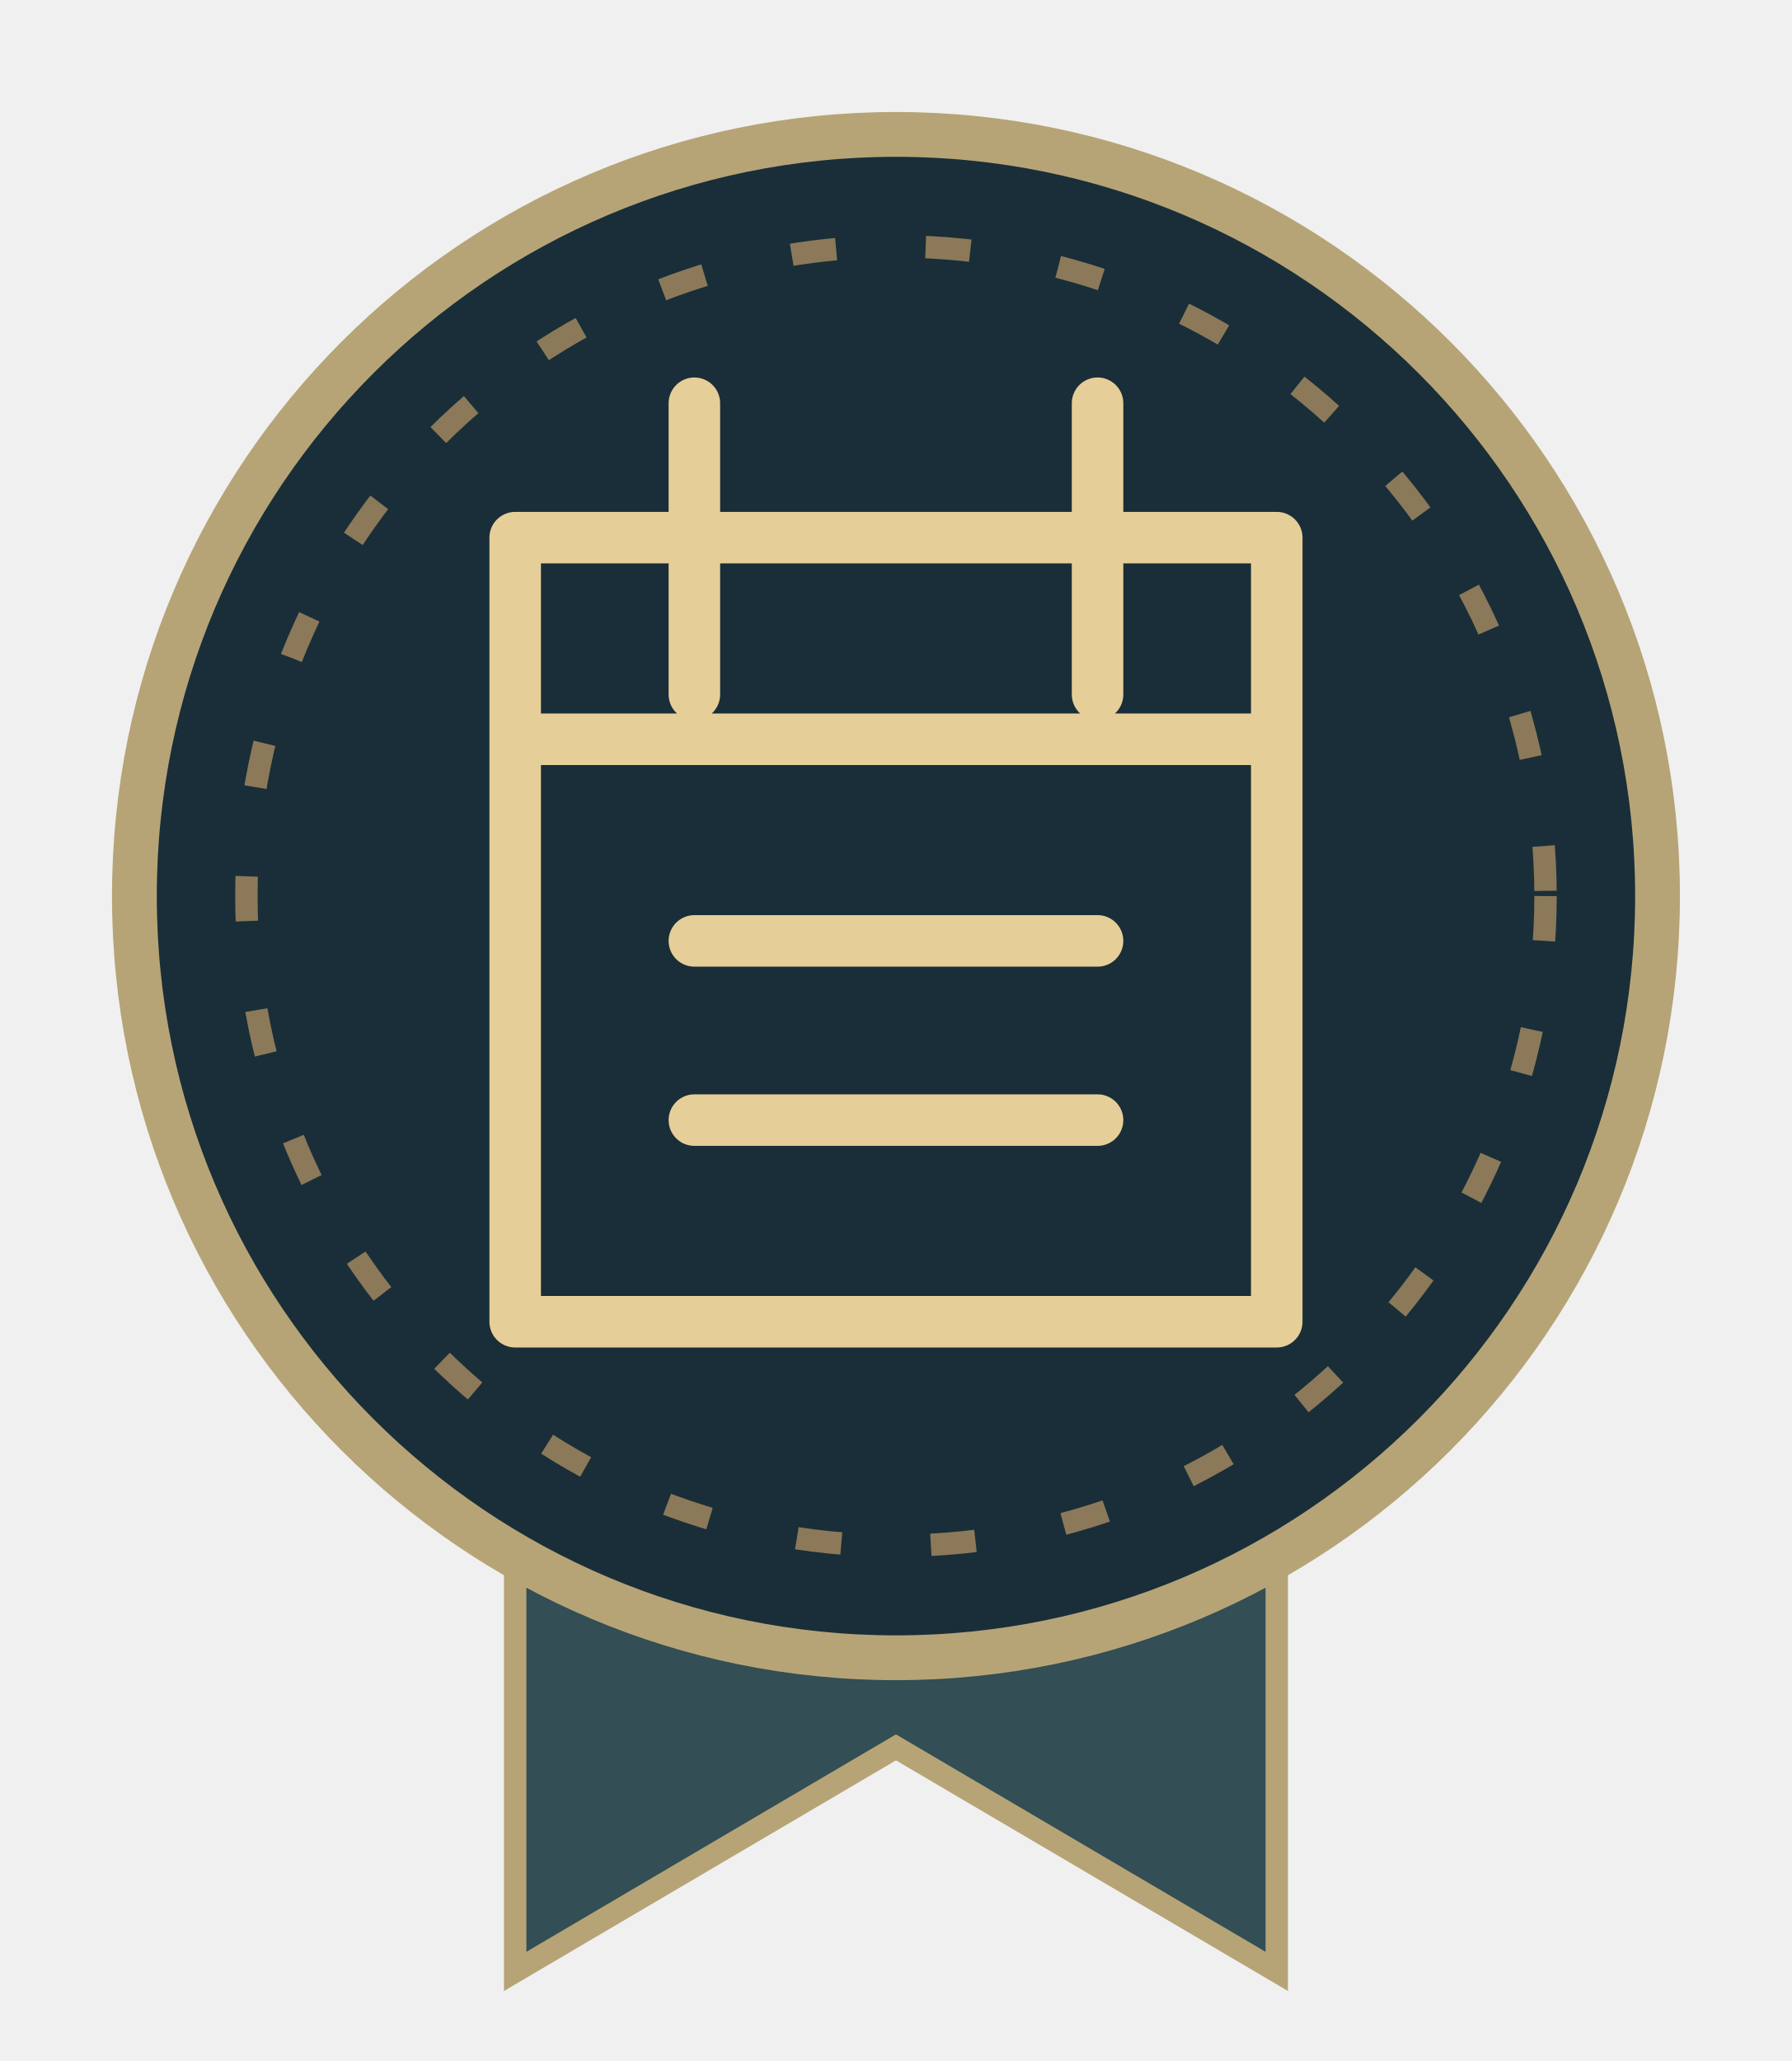
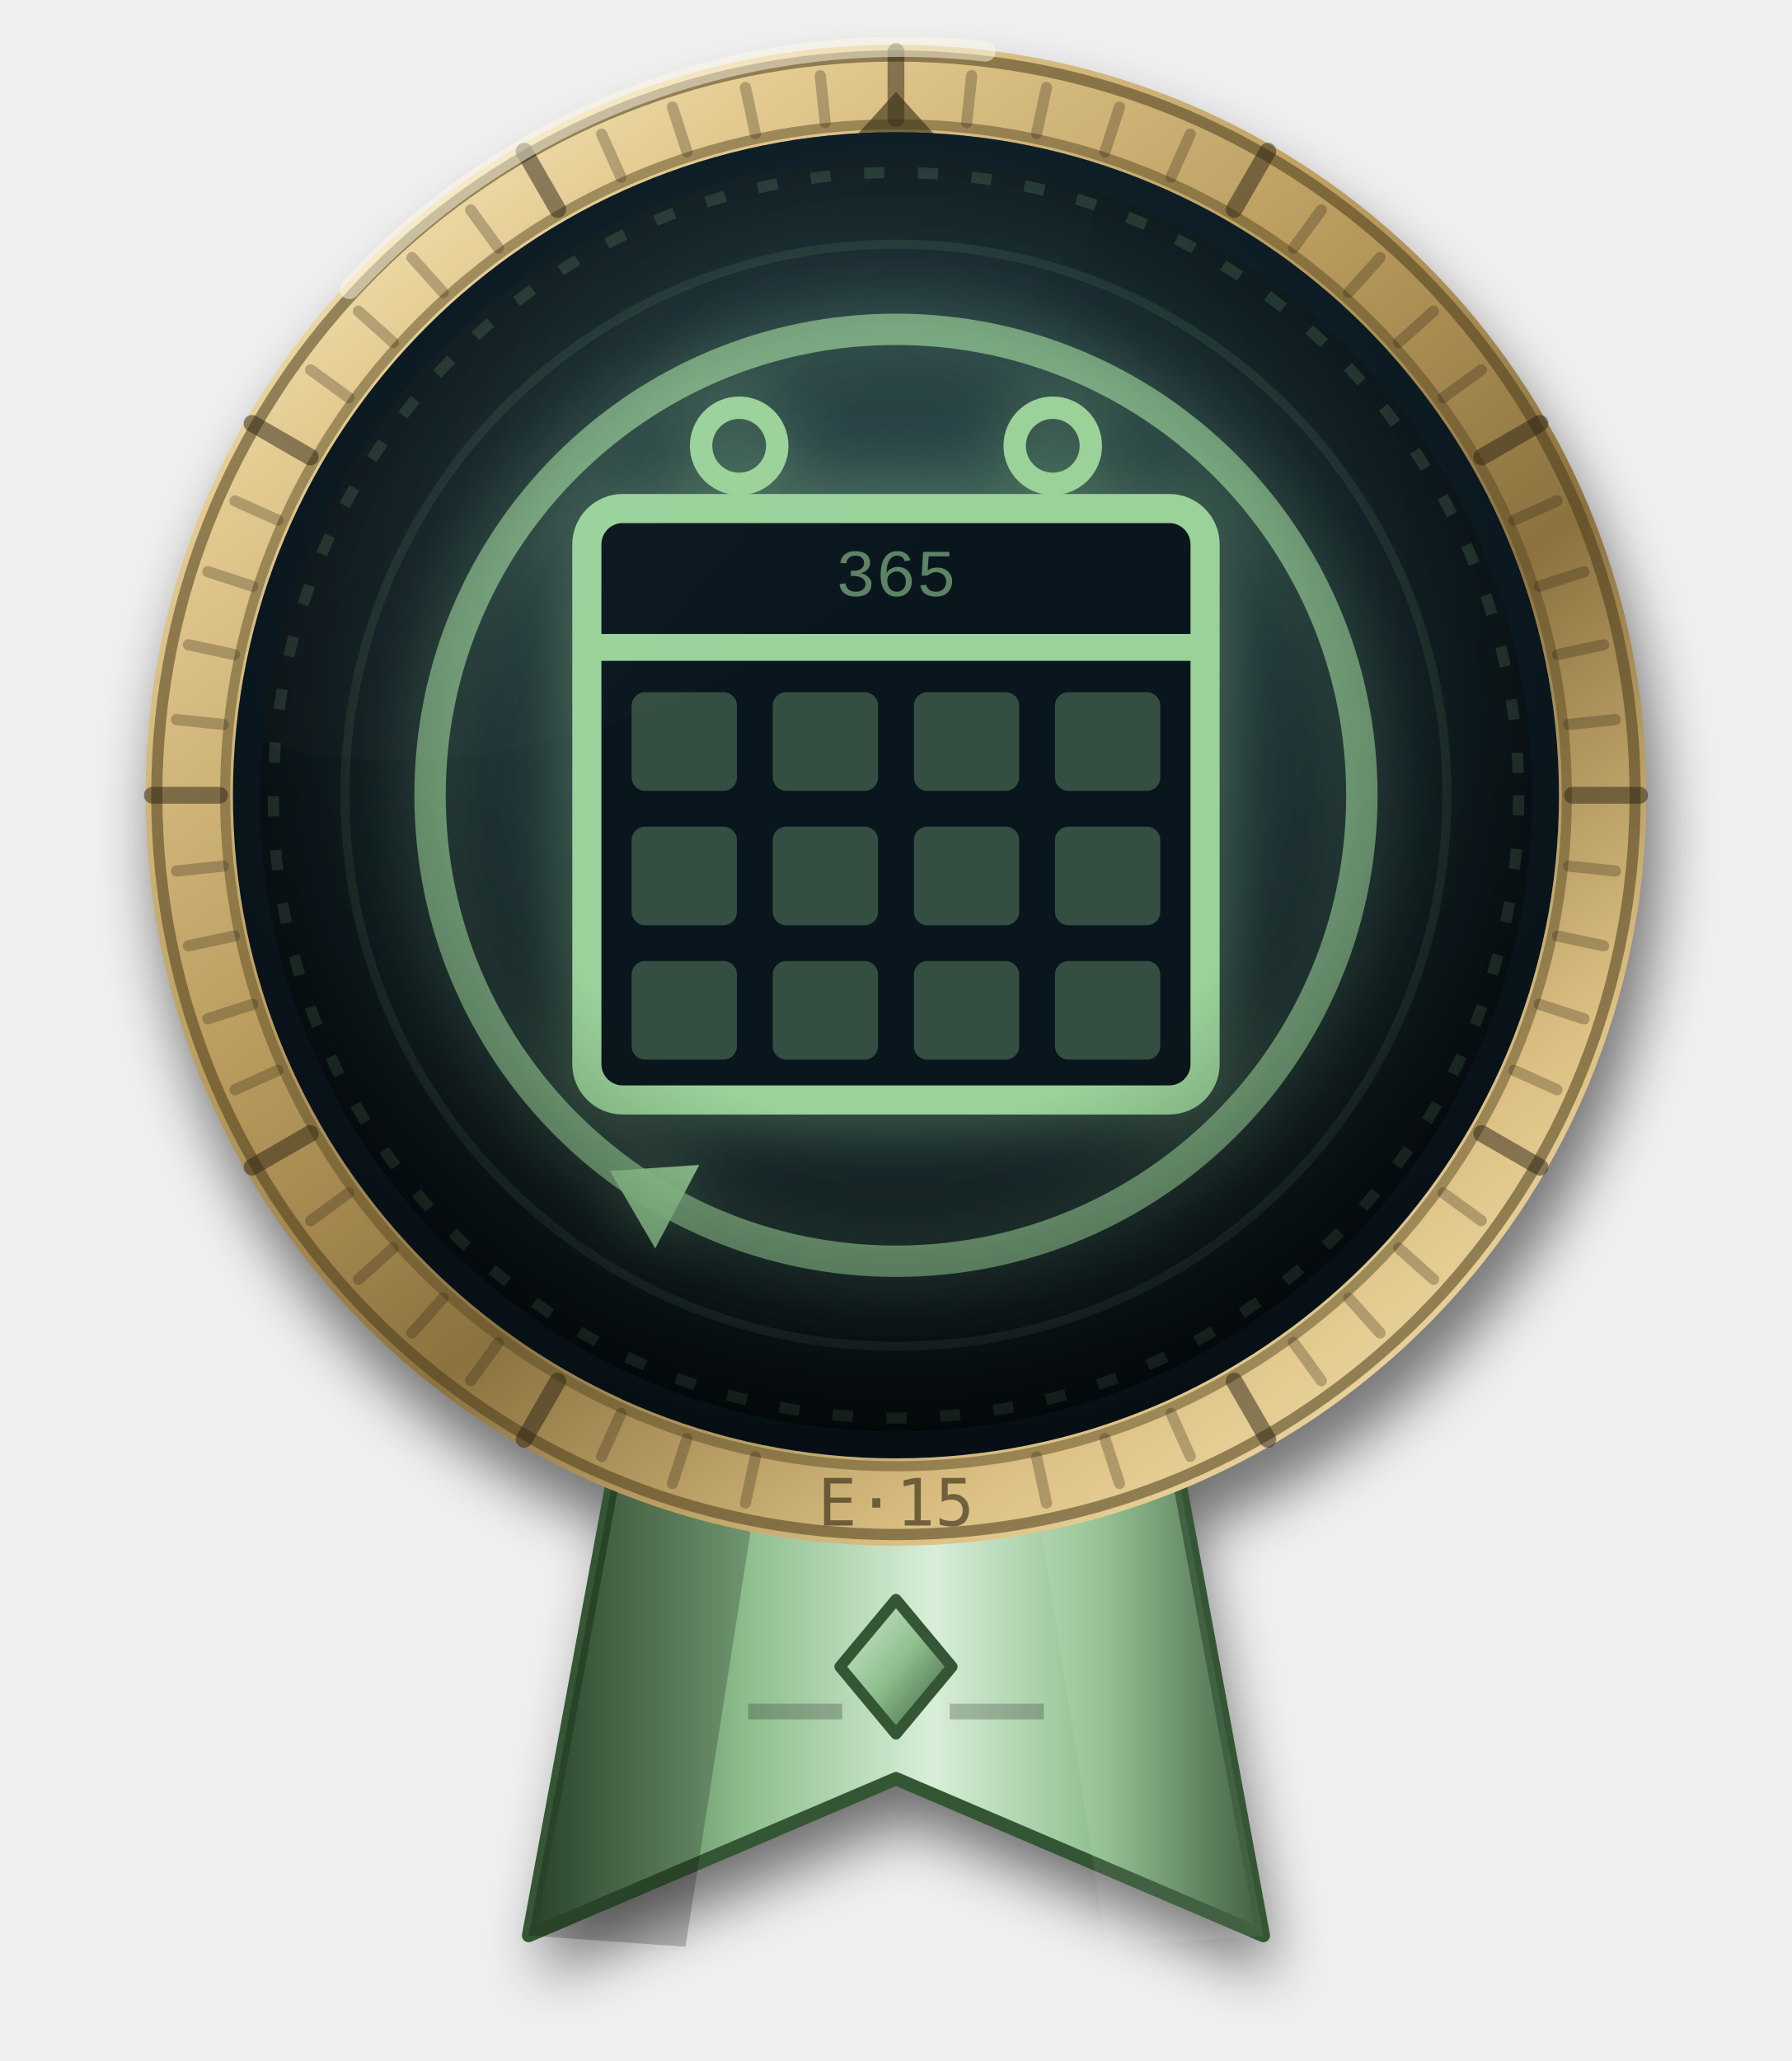
- <svg xmlns="http://www.w3.org/2000/svg" viewBox="0 0 80 92" role="img" aria-label="完整的日历">
-   <path d="M23 62v26l17-10 17 10V62" fill="#334e54" stroke="#b6a477" />
-   <circle cx="40" cy="40" r="34" fill="#192e38" stroke="#b6a477" stroke-width="2" />
-   <circle cx="40" cy="40" r="29" fill="none" stroke="#8b7959" stroke-dasharray="2 4" />
-   <path d="M23 24h34v35H23zM23 33h34M31 18v13M49 18v13M31 42h18M31 50h18" fill="none" stroke="#e6ce98" stroke-width="2.3" stroke-linecap="round" stroke-linejoin="round" />
+ <svg xmlns="http://www.w3.org/2000/svg" viewBox="0 0 80 92" width="80" height="92" role="img" aria-label="安静的一年 · 完整的日历">
+   <defs>
+     <linearGradient id="ring-b15" x1=".12" y1="0" x2=".88" y2="1">
+       <stop offset="0" stop-color="#fdf3cd" />
+       <stop offset=".16" stop-color="#e3ca90" />
+       <stop offset=".4" stop-color="#b99b5d" />
+       <stop offset=".6" stop-color="#8b723f" />
+       <stop offset=".82" stop-color="#dcc083" />
+       <stop offset="1" stop-color="#f6e7b6" />
+     </linearGradient>
+     <linearGradient id="rb-b15" x1="0" y1="0" x2="1" y2="0">
+       <stop offset="0" stop-color="#355635" />
+       <stop offset=".3" stop-color="#8fbf8f" />
+       <stop offset=".55" stop-color="#d8eed8" />
+       <stop offset=".78" stop-color="#8fbf8f" />
+       <stop offset="1" stop-color="#355635" />
+     </linearGradient>
+     <linearGradient id="gem-b15" x1="0" y1="0" x2="1" y2="1">
+       <stop offset="0" stop-color="#d8eed8" />
+       <stop offset=".5" stop-color="#8fbf8f" />
+       <stop offset="1" stop-color="#355635" />
+     </linearGradient>
+     <radialGradient id="face-b15" cx=".5" cy=".32" r=".82">
+       <stop offset="0" stop-color="#17313d" />
+       <stop offset=".5" stop-color="#0c1a22" />
+       <stop offset="1" stop-color="#04090d" />
+     </radialGradient>
+     <radialGradient id="amb-b15" cx=".5" cy=".45" r=".55">
+       <stop offset="0" stop-color="#9ad29a" stop-opacity=".26" />
+       <stop offset=".62" stop-color="#9ad29a" stop-opacity=".08" />
+       <stop offset="1" stop-color="#9ad29a" stop-opacity="0" />
+     </radialGradient>
+     <radialGradient id="vig-b15" cx=".5" cy=".45" r=".55">
+       <stop offset=".55" stop-color="#000000" stop-opacity="0" />
+       <stop offset=".86" stop-color="#000000" stop-opacity=".34" />
+       <stop offset="1" stop-color="#000000" stop-opacity=".6" />
+     </radialGradient>
+     <linearGradient id="sh-b15" x1=".1" y1="0" x2=".7" y2="1">
+       <stop offset="0" stop-color="#ffffff" stop-opacity=".16" />
+       <stop offset=".45" stop-color="#ffffff" stop-opacity=".03" />
+       <stop offset="1" stop-color="#ffffff" stop-opacity="0" />
+     </linearGradient>
+     <linearGradient id="cone-b15" x1=".5" y1="0" x2=".5" y2="1">
+       <stop offset="0" stop-color="#fff3d8" stop-opacity=".3" />
+       <stop offset=".55" stop-color="#ffe6b4" stop-opacity=".12" />
+       <stop offset="1" stop-color="#ffe6b4" stop-opacity="0" />
+     </linearGradient>
+     <filter id="soft-b15" x="-40%" y="-40%" width="180%" height="180%">
+       <feGaussianBlur stdDeviation=".62" />
+     </filter>
+     <filter id="bloom-b15" x="-30%" y="-30%" width="160%" height="160%">
+       <feGaussianBlur stdDeviation="1.5" />
+     </filter>
+     <filter id="shad-b15" x="-40%" y="-40%" width="180%" height="180%">
+       <feGaussianBlur stdDeviation="1.35" />
+     </filter>
+     <clipPath id="clip-b15">
+       <circle cx="40" cy="35.5" r="28.4" />
+     </clipPath>
+   </defs>
+   <g filter="url(#shad-b15)" opacity=".55" transform="translate(.5 1.8)">
+     <path d="M29.4 55 H50.6 L56.4 86.4 L40 79.4 L23.6 86.4 Z" fill="#000000" />
+     <path d="M73.50 35.50 A33.5 33.5 0 1 1 6.50 35.50 A33.5 33.5 0 1 1 73.50 35.50 L69.60 35.50 A29.6 29.6 0 1 0 10.40 35.50 A29.6 29.6 0 1 0 69.60 35.50 Z" fill="#000000" />
+   </g>
+   <path d="M29.4 55 H50.6 L56.4 86.4 L40 79.4 L23.6 86.4 Z" fill="url(#rb-b15)" stroke="#355635" stroke-width=".6" stroke-linejoin="round" />
+   <path d="M29.4 55 L23.6 86.4 L30.6 86.9 L35.6 55 Z" fill="#000000" opacity=".22" />
+   <path d="M50.6 55 L56.4 86.4 L49.4 86.9 L44.4 55 Z" fill="#ffffff" opacity=".07" />
+   <path d="M30.4 55.6 H49.6" stroke="#000000" stroke-width="1.6" opacity=".3" />
+   <path d="M40 71.4 l2.5 3 l-2.5 3 l-2.5 -3 Z" fill="url(#gem-b15)" stroke="#355635" stroke-width=".5" stroke-linejoin="round" />
+   <path d="M33.4 76.4 H37.6 M42.4 76.4 H46.6" stroke="#000000" stroke-width=".7" opacity=".22" />
+   <path d="M73.50 35.50 A33.5 33.5 0 1 1 6.50 35.50 A33.5 33.5 0 1 1 73.50 35.50 L69.60 35.50 A29.6 29.6 0 1 0 10.40 35.50 A29.6 29.6 0 1 0 69.60 35.50 Z" fill="url(#ring-b15)" />
+   <circle cx="40" cy="35.5" r="33" fill="none" stroke="#4b3d1c" stroke-opacity=".55" stroke-width=".5" />
+   <circle cx="40" cy="35.5" r="29.95" fill="none" stroke="#5a4a24" stroke-opacity=".5" stroke-width=".45" />
+   <path d="M70.20 35.50 L73.20 35.50" stroke="#2b2314" stroke-opacity="0.5" stroke-width="0.75" stroke-linecap="round" />
+   <path d="M70.03 38.66 L72.12 38.88" stroke="#2b2314" stroke-opacity="0.28" stroke-width="0.5" stroke-linecap="round" />
+   <path d="M69.54 41.78 L71.59 42.22" stroke="#2b2314" stroke-opacity="0.28" stroke-width="0.5" stroke-linecap="round" />
+   <path d="M68.72 44.83 L70.72 45.48" stroke="#2b2314" stroke-opacity="0.28" stroke-width="0.5" stroke-linecap="round" />
+   <path d="M67.59 47.78 L69.51 48.64" stroke="#2b2314" stroke-opacity="0.28" stroke-width="0.5" stroke-linecap="round" />
+   <path d="M66.15 50.60 L68.75 52.10" stroke="#2b2314" stroke-opacity="0.5" stroke-width="0.75" stroke-linecap="round" />
+   <path d="M64.43 53.25 L66.13 54.49" stroke="#2b2314" stroke-opacity="0.28" stroke-width="0.5" stroke-linecap="round" />
+   <path d="M62.44 55.71 L64.00 57.11" stroke="#2b2314" stroke-opacity="0.28" stroke-width="0.5" stroke-linecap="round" />
+   <path d="M60.21 57.94 L61.61 59.50" stroke="#2b2314" stroke-opacity="0.28" stroke-width="0.5" stroke-linecap="round" />
+   <path d="M57.75 59.93 L58.99 61.63" stroke="#2b2314" stroke-opacity="0.28" stroke-width="0.5" stroke-linecap="round" />
+   <path d="M55.10 61.65 L56.60 64.25" stroke="#2b2314" stroke-opacity="0.5" stroke-width="0.75" stroke-linecap="round" />
+   <path d="M52.28 63.09 L53.14 65.01" stroke="#2b2314" stroke-opacity="0.28" stroke-width="0.5" stroke-linecap="round" />
+   <path d="M49.33 64.22 L49.98 66.22" stroke="#2b2314" stroke-opacity="0.28" stroke-width="0.5" stroke-linecap="round" />
+   <path d="M46.28 65.04 L46.72 67.09" stroke="#2b2314" stroke-opacity="0.28" stroke-width="0.5" stroke-linecap="round" />
+   <path d="M33.72 65.04 L33.28 67.09" stroke="#2b2314" stroke-opacity="0.28" stroke-width="0.5" stroke-linecap="round" />
+   <path d="M30.67 64.22 L30.02 66.22" stroke="#2b2314" stroke-opacity="0.28" stroke-width="0.5" stroke-linecap="round" />
+   <path d="M27.72 63.09 L26.86 65.01" stroke="#2b2314" stroke-opacity="0.28" stroke-width="0.5" stroke-linecap="round" />
+   <path d="M24.90 61.65 L23.40 64.25" stroke="#2b2314" stroke-opacity="0.5" stroke-width="0.75" stroke-linecap="round" />
+   <path d="M22.25 59.93 L21.01 61.63" stroke="#2b2314" stroke-opacity="0.28" stroke-width="0.5" stroke-linecap="round" />
+   <path d="M19.79 57.94 L18.39 59.50" stroke="#2b2314" stroke-opacity="0.28" stroke-width="0.5" stroke-linecap="round" />
+   <path d="M17.56 55.71 L16.00 57.11" stroke="#2b2314" stroke-opacity="0.28" stroke-width="0.5" stroke-linecap="round" />
+   <path d="M15.57 53.25 L13.87 54.49" stroke="#2b2314" stroke-opacity="0.28" stroke-width="0.5" stroke-linecap="round" />
+   <path d="M13.85 50.60 L11.25 52.10" stroke="#2b2314" stroke-opacity="0.5" stroke-width="0.75" stroke-linecap="round" />
+   <path d="M12.41 47.78 L10.49 48.64" stroke="#2b2314" stroke-opacity="0.28" stroke-width="0.5" stroke-linecap="round" />
+   <path d="M11.28 44.83 L9.28 45.48" stroke="#2b2314" stroke-opacity="0.28" stroke-width="0.5" stroke-linecap="round" />
+   <path d="M10.46 41.78 L8.41 42.22" stroke="#2b2314" stroke-opacity="0.28" stroke-width="0.5" stroke-linecap="round" />
+   <path d="M9.97 38.66 L7.88 38.88" stroke="#2b2314" stroke-opacity="0.28" stroke-width="0.5" stroke-linecap="round" />
+   <path d="M9.80 35.50 L6.80 35.50" stroke="#2b2314" stroke-opacity="0.5" stroke-width="0.75" stroke-linecap="round" />
+   <path d="M9.97 32.34 L7.88 32.12" stroke="#2b2314" stroke-opacity="0.28" stroke-width="0.5" stroke-linecap="round" />
+   <path d="M10.46 29.22 L8.41 28.78" stroke="#2b2314" stroke-opacity="0.28" stroke-width="0.5" stroke-linecap="round" />
+   <path d="M11.28 26.17 L9.28 25.52" stroke="#2b2314" stroke-opacity="0.28" stroke-width="0.5" stroke-linecap="round" />
+   <path d="M12.41 23.22 L10.49 22.36" stroke="#2b2314" stroke-opacity="0.28" stroke-width="0.5" stroke-linecap="round" />
+   <path d="M13.85 20.40 L11.25 18.90" stroke="#2b2314" stroke-opacity="0.5" stroke-width="0.75" stroke-linecap="round" />
+   <path d="M15.57 17.75 L13.87 16.51" stroke="#2b2314" stroke-opacity="0.28" stroke-width="0.5" stroke-linecap="round" />
+   <path d="M17.56 15.29 L16.00 13.89" stroke="#2b2314" stroke-opacity="0.28" stroke-width="0.5" stroke-linecap="round" />
+   <path d="M19.79 13.06 L18.39 11.50" stroke="#2b2314" stroke-opacity="0.28" stroke-width="0.5" stroke-linecap="round" />
+   <path d="M22.25 11.07 L21.01 9.37" stroke="#2b2314" stroke-opacity="0.28" stroke-width="0.5" stroke-linecap="round" />
+   <path d="M24.90 9.35 L23.40 6.75" stroke="#2b2314" stroke-opacity="0.5" stroke-width="0.75" stroke-linecap="round" />
+   <path d="M27.72 7.91 L26.86 5.99" stroke="#2b2314" stroke-opacity="0.28" stroke-width="0.5" stroke-linecap="round" />
+   <path d="M30.67 6.78 L30.02 4.78" stroke="#2b2314" stroke-opacity="0.28" stroke-width="0.5" stroke-linecap="round" />
+   <path d="M33.72 5.96 L33.28 3.91" stroke="#2b2314" stroke-opacity="0.28" stroke-width="0.5" stroke-linecap="round" />
+   <path d="M36.84 5.47 L36.62 3.38" stroke="#2b2314" stroke-opacity="0.28" stroke-width="0.5" stroke-linecap="round" />
+   <path d="M40.00 5.30 L40.00 2.30" stroke="#2b2314" stroke-opacity="0.5" stroke-width="0.75" stroke-linecap="round" />
+   <path d="M43.16 5.47 L43.38 3.38" stroke="#2b2314" stroke-opacity="0.28" stroke-width="0.5" stroke-linecap="round" />
+   <path d="M46.28 5.96 L46.72 3.91" stroke="#2b2314" stroke-opacity="0.28" stroke-width="0.5" stroke-linecap="round" />
+   <path d="M49.33 6.78 L49.98 4.78" stroke="#2b2314" stroke-opacity="0.28" stroke-width="0.5" stroke-linecap="round" />
+   <path d="M52.28 7.91 L53.14 5.99" stroke="#2b2314" stroke-opacity="0.28" stroke-width="0.5" stroke-linecap="round" />
+   <path d="M55.10 9.35 L56.60 6.75" stroke="#2b2314" stroke-opacity="0.5" stroke-width="0.75" stroke-linecap="round" />
+   <path d="M57.75 11.07 L58.99 9.37" stroke="#2b2314" stroke-opacity="0.28" stroke-width="0.5" stroke-linecap="round" />
+   <path d="M60.21 13.06 L61.61 11.50" stroke="#2b2314" stroke-opacity="0.28" stroke-width="0.5" stroke-linecap="round" />
+   <path d="M62.44 15.29 L64.00 13.89" stroke="#2b2314" stroke-opacity="0.28" stroke-width="0.5" stroke-linecap="round" />
+   <path d="M64.43 17.75 L66.13 16.51" stroke="#2b2314" stroke-opacity="0.28" stroke-width="0.5" stroke-linecap="round" />
+   <path d="M66.15 20.40 L68.75 18.90" stroke="#2b2314" stroke-opacity="0.5" stroke-width="0.75" stroke-linecap="round" />
+   <path d="M67.59 23.22 L69.51 22.36" stroke="#2b2314" stroke-opacity="0.28" stroke-width="0.5" stroke-linecap="round" />
+   <path d="M68.72 26.17 L70.72 25.52" stroke="#2b2314" stroke-opacity="0.28" stroke-width="0.5" stroke-linecap="round" />
+   <path d="M69.54 29.22 L71.59 28.78" stroke="#2b2314" stroke-opacity="0.28" stroke-width="0.5" stroke-linecap="round" />
+   <path d="M70.03 32.34 L72.12 32.12" stroke="#2b2314" stroke-opacity="0.28" stroke-width="0.5" stroke-linecap="round" />
+   <path d="M40 4.1 l1.9 2.1 l-1.9 2.1 l-1.9 -2.1 Z" fill="#3a3016" opacity=".62" />
+   <text x="40" y="68.1" font-family="Consolas,monospace" font-size="2.9" fill="#2f2612" fill-opacity=".62" text-anchor="middle">E·15</text>
+   <circle cx="40" cy="35.5" r="29.6" fill="url(#face-b15)" />
+   <g clip-path="url(#clip-b15)">
+     <circle cx="40" cy="35.5" r="29.6" fill="url(#amb-b15)" />
+     <circle cx="40" cy="35.5" r="27.8" fill="none" stroke="#9ad29a" stroke-width=".5" stroke-opacity=".22" stroke-dasharray=".9 1.5" />
+     <circle cx="40" cy="35.5" r="24.6" fill="none" stroke="#9ad29a" stroke-width=".4" stroke-opacity=".12" />
+     <g transform="translate(40 35.5)">
+       <g filter="url(#bloom-b15)" opacity=".45">
+         <circle r="20.8" fill="none" stroke="#9ad29a" stroke-width="1.4" opacity=".68" />
+         <path d="M-12.77 16.77 L-8.78 16.50 L-10.75 20.23 Z" fill="#9ad29a" fill-opacity="0.95" />
+         <circle cx="-7" cy="-15.6" r="1.7" fill="none" stroke="#9ad29a" stroke-width="1" />
+         <circle cx="7" cy="-15.6" r="1.7" fill="none" stroke="#9ad29a" stroke-width="1" />
+         <rect x="-13.8" y="-12.8" width="27.6" height="26.4" rx="1.6" fill="#0a161d" stroke="#9ad29a" stroke-width="1.3" />
+         <path d="M-13.8 -6.6 H13.8" stroke="#9ad29a" stroke-width="1.2" />
+         <text x="0" y="-8.9" font-family="Consolas,&quot;Cascadia Mono&quot;,&quot;Courier New&quot;,monospace" font-size="3" fill="#9ad29a" fill-opacity="0.58" text-anchor="middle">365</text>
+         <g fill="#9ad29a" opacity=".3">
+           <rect x="-11.80" y="-4.60" width="4.7" height="4.4" rx=".6" />
+           <rect x="-5.50" y="-4.60" width="4.7" height="4.4" rx=".6" />
+           <rect x="0.80" y="-4.60" width="4.7" height="4.4" rx=".6" />
+           <rect x="7.10" y="-4.60" width="4.7" height="4.4" rx=".6" />
+           <rect x="-11.80" y="1.40" width="4.7" height="4.4" rx=".6" />
+           <rect x="-5.50" y="1.40" width="4.7" height="4.4" rx=".6" />
+           <rect x="0.80" y="1.40" width="4.7" height="4.4" rx=".6" />
+           <rect x="7.10" y="1.40" width="4.7" height="4.4" rx=".6" />
+           <rect x="-11.80" y="7.40" width="4.7" height="4.4" rx=".6" />
+           <rect x="-5.50" y="7.40" width="4.7" height="4.4" rx=".6" />
+           <rect x="0.80" y="7.40" width="4.7" height="4.4" rx=".6" />
+           <rect x="7.10" y="7.40" width="4.7" height="4.4" rx=".6" />
+         </g>
+       </g>
+       <g>
+         <circle r="20.8" fill="none" stroke="#9ad29a" stroke-width="1.4" opacity=".68" />
+         <path d="M-12.77 16.77 L-8.78 16.50 L-10.75 20.23 Z" fill="#9ad29a" fill-opacity="0.95" />
+         <circle cx="-7" cy="-15.6" r="1.7" fill="none" stroke="#9ad29a" stroke-width="1" />
+         <circle cx="7" cy="-15.6" r="1.7" fill="none" stroke="#9ad29a" stroke-width="1" />
+         <rect x="-13.8" y="-12.8" width="27.6" height="26.4" rx="1.6" fill="#0a161d" stroke="#9ad29a" stroke-width="1.3" />
+         <path d="M-13.8 -6.6 H13.8" stroke="#9ad29a" stroke-width="1.2" />
+         <text x="0" y="-8.9" font-family="Consolas,&quot;Cascadia Mono&quot;,&quot;Courier New&quot;,monospace" font-size="3" fill="#9ad29a" fill-opacity="0.58" text-anchor="middle">365</text>
+         <g fill="#9ad29a" opacity=".3">
+           <rect x="-11.80" y="-4.60" width="4.7" height="4.4" rx=".6" />
+           <rect x="-5.50" y="-4.60" width="4.7" height="4.4" rx=".6" />
+           <rect x="0.80" y="-4.60" width="4.7" height="4.4" rx=".6" />
+           <rect x="7.10" y="-4.60" width="4.7" height="4.4" rx=".6" />
+           <rect x="-11.80" y="1.40" width="4.7" height="4.4" rx=".6" />
+           <rect x="-5.50" y="1.40" width="4.7" height="4.4" rx=".6" />
+           <rect x="0.80" y="1.40" width="4.7" height="4.4" rx=".6" />
+           <rect x="7.10" y="1.40" width="4.7" height="4.4" rx=".6" />
+           <rect x="-11.80" y="7.40" width="4.7" height="4.4" rx=".6" />
+           <rect x="-5.50" y="7.40" width="4.7" height="4.4" rx=".6" />
+           <rect x="0.80" y="7.40" width="4.7" height="4.4" rx=".6" />
+           <rect x="7.10" y="7.40" width="4.7" height="4.4" rx=".6" />
+         </g>
+       </g>
+     </g>
+     <ellipse cx="25.4" cy="15.2" rx="25" ry="16.5" fill="url(#sh-b15)" transform="rotate(-28 25.4 15.2)" />
+     <circle cx="40" cy="35.5" r="29.6" fill="url(#vig-b15)" />
+     <circle cx="40" cy="35.5" r="29.3" fill="none" stroke="#ffffff" stroke-width=".5" stroke-opacity=".14" />
+   </g>
+   <path d="M15.6 12.9 A33.5 33.5 0 0 1 44 2.3" fill="none" stroke="#fffbe8" stroke-width=".9" stroke-opacity=".5" stroke-linecap="round" />
</svg>
